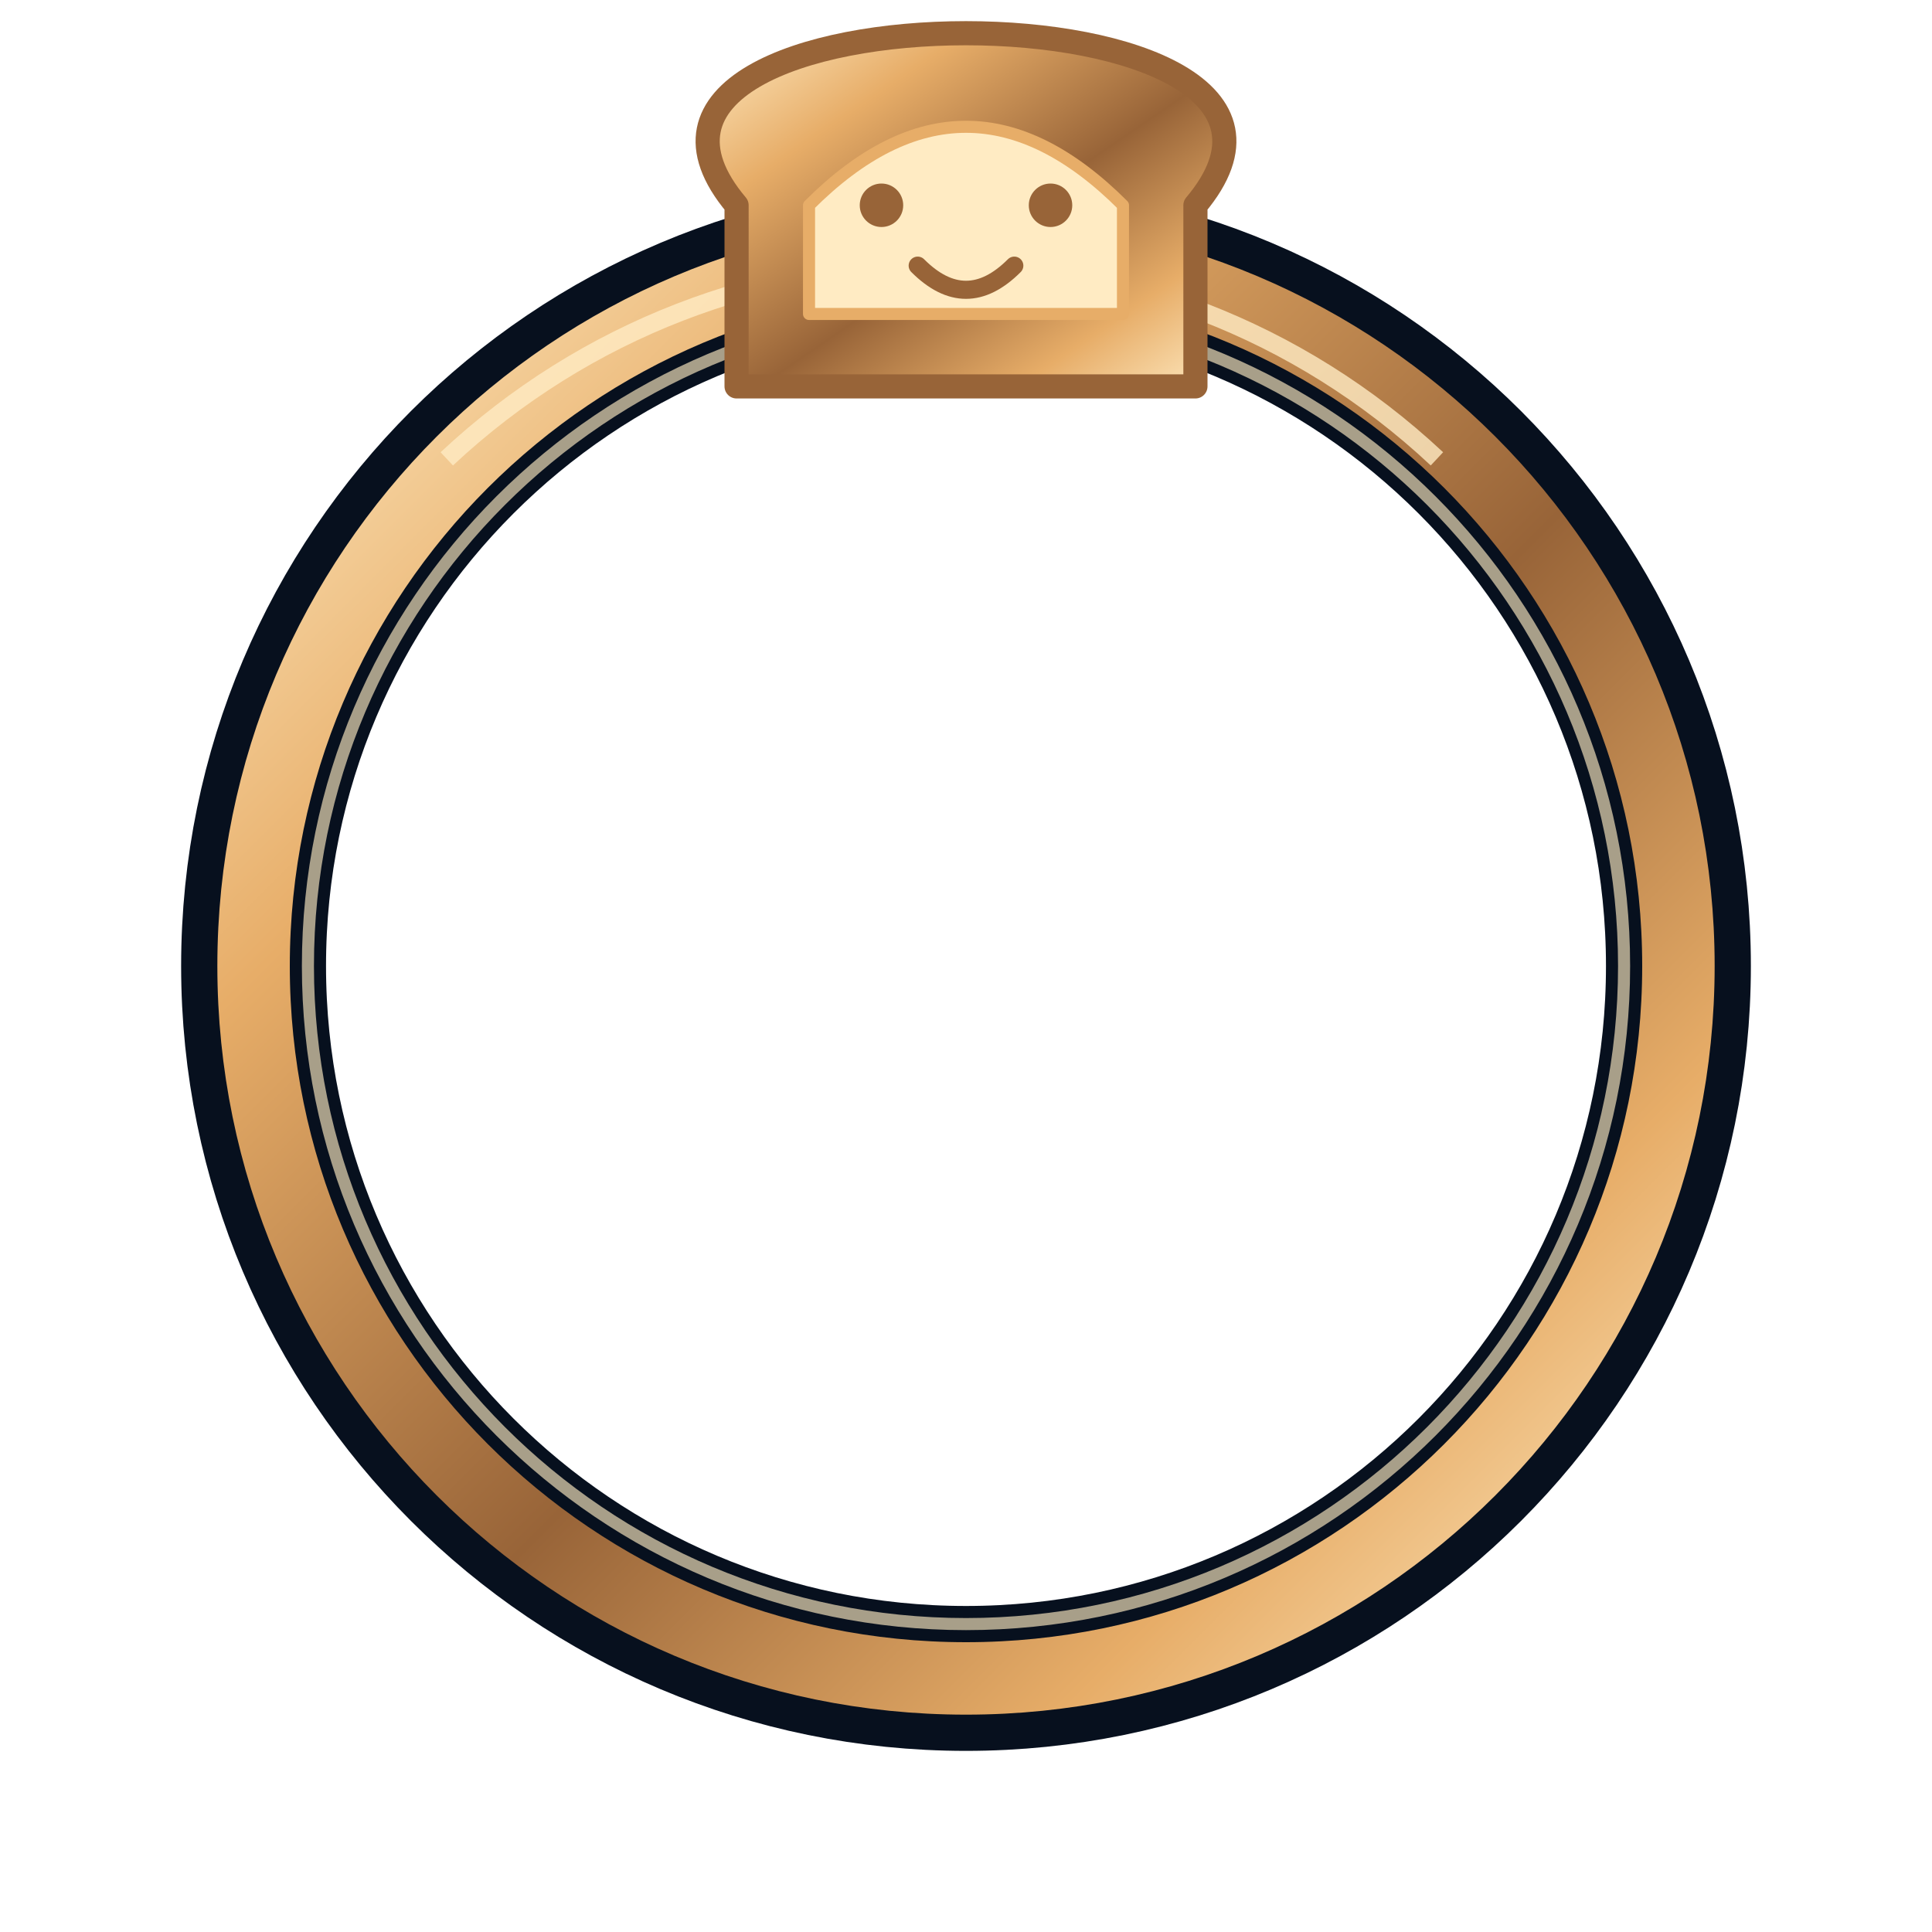
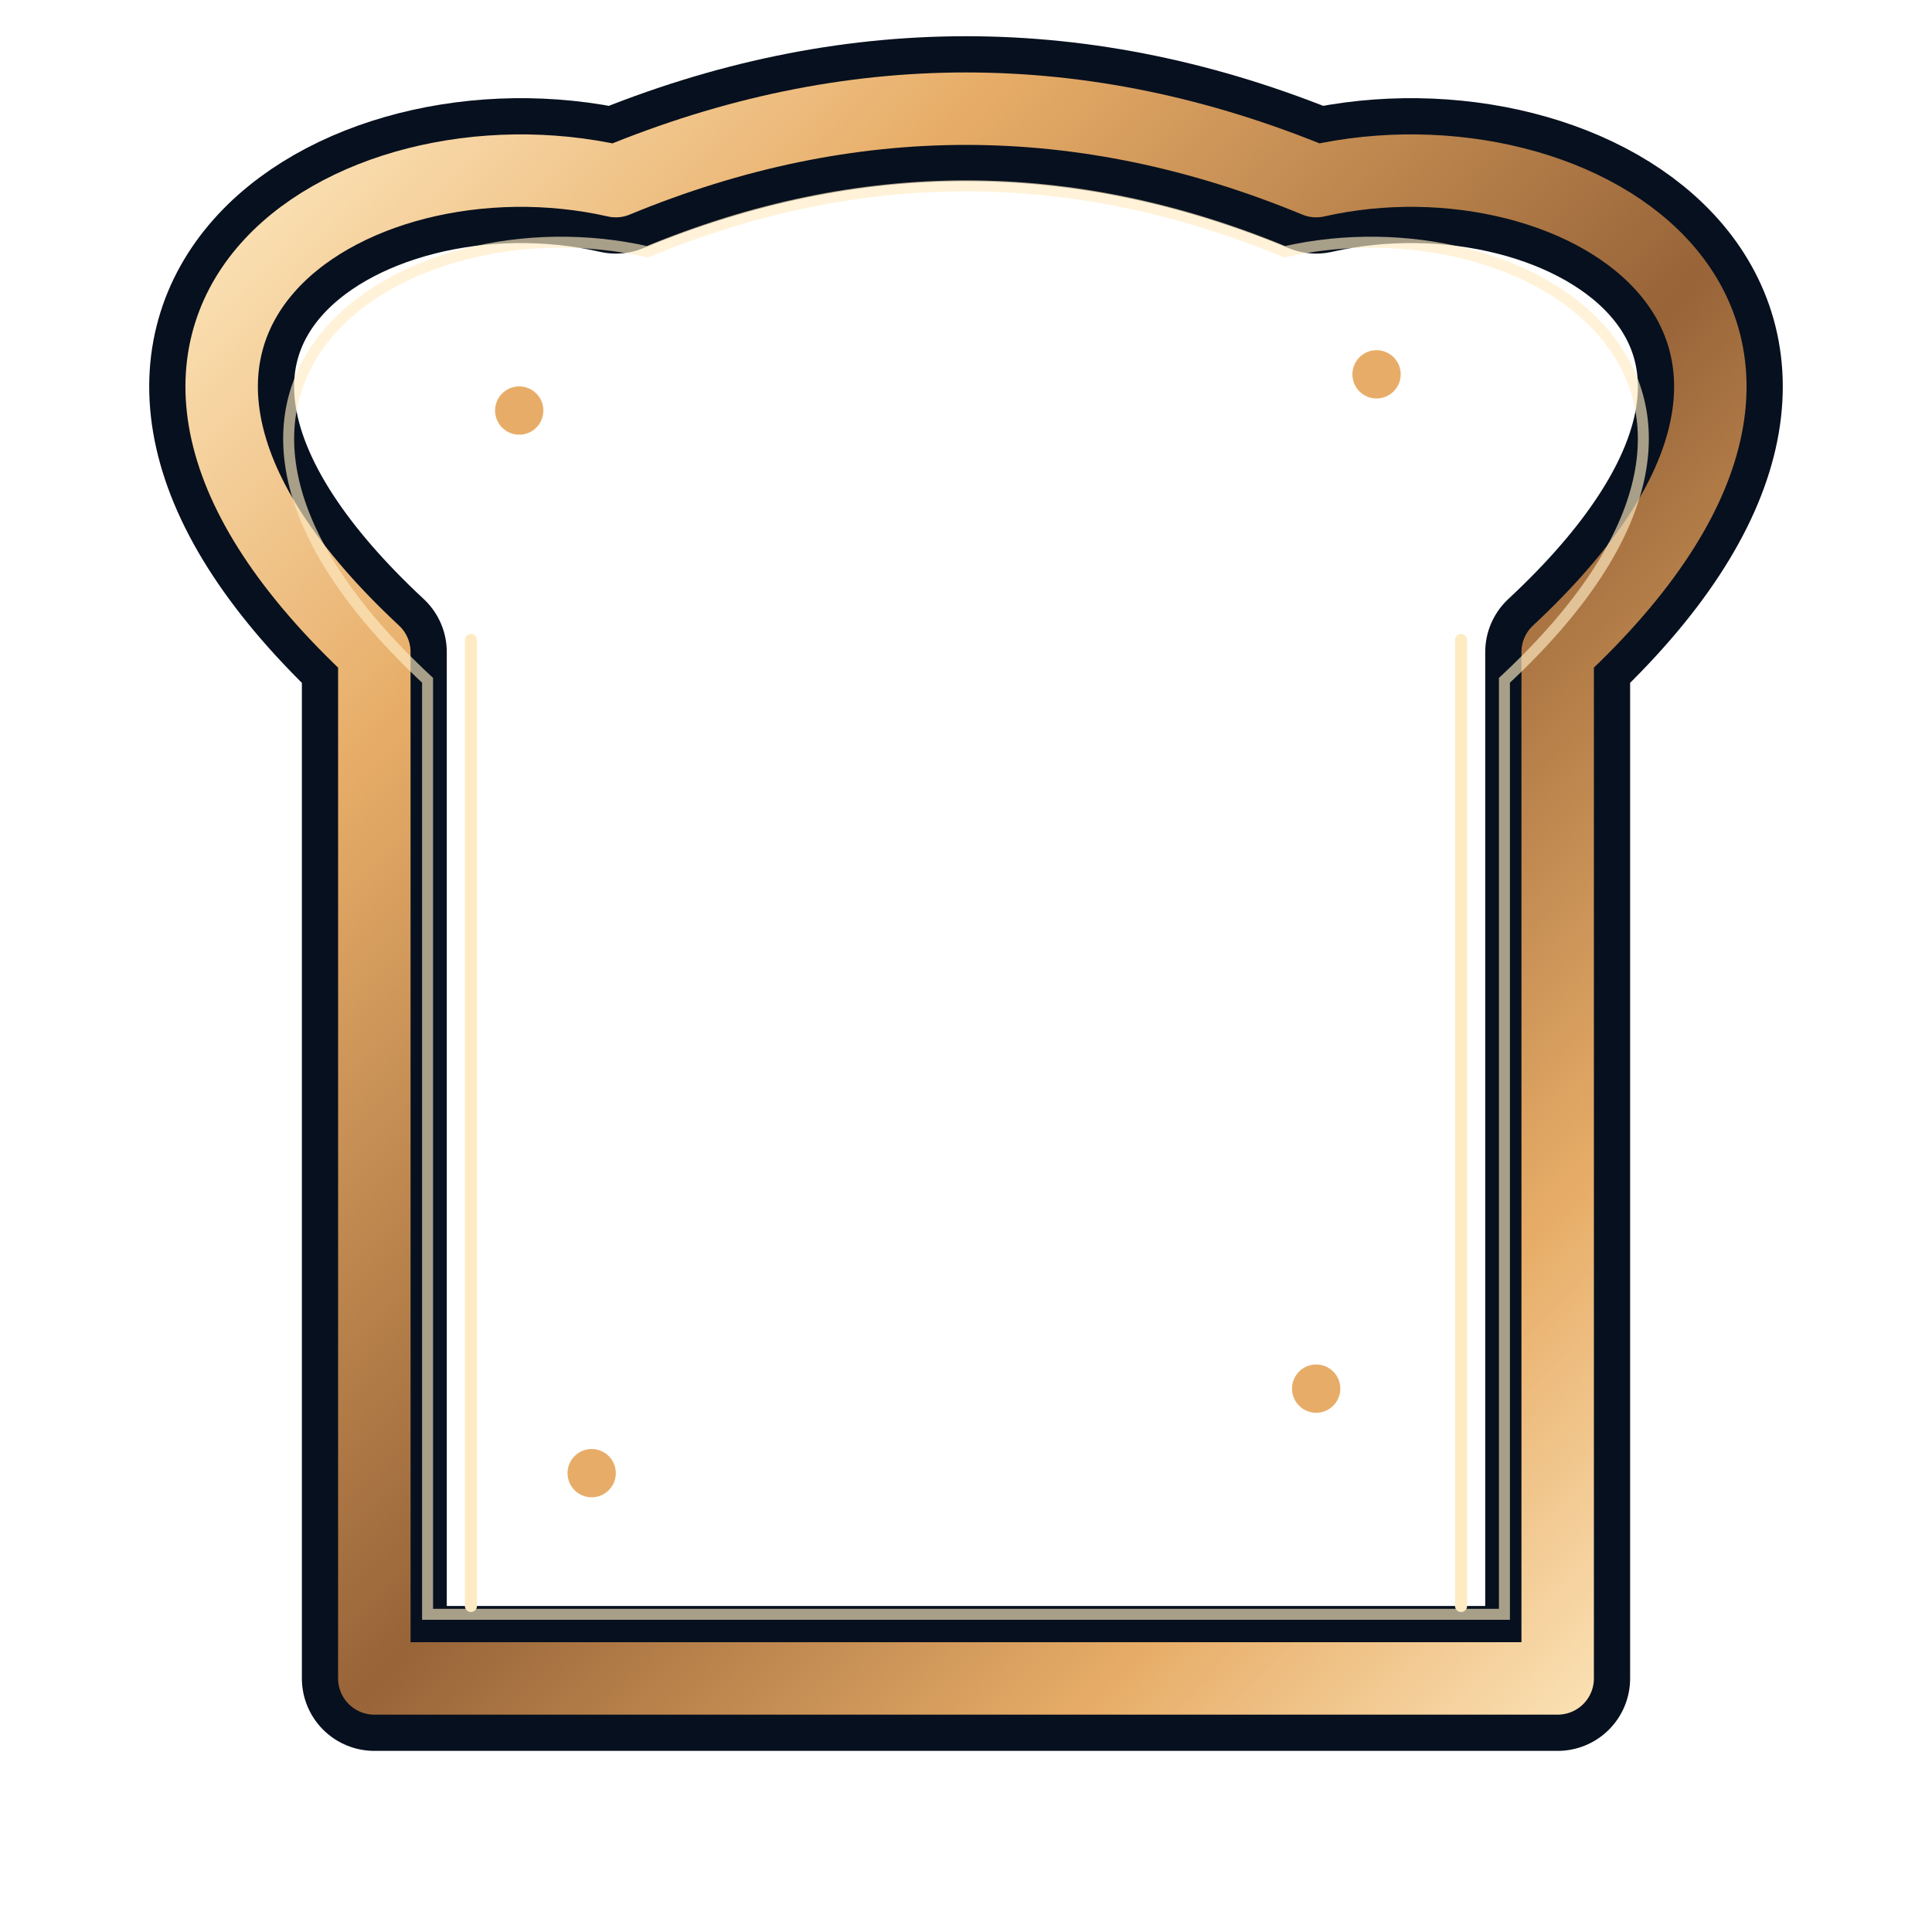
<svg xmlns="http://www.w3.org/2000/svg" viewBox="0 0 160 160">
  <defs>
    <linearGradient id="metal" x1="0" y1="0" x2="1" y2="1">
      <stop stop-color="#ffebc3" />
      <stop offset=".25" stop-color="#e7ad68" />
      <stop offset=".55" stop-color="#986438" />
      <stop offset=".8" stop-color="#e7ad68" />
      <stop offset="1" stop-color="#ffebc3" />
    </linearGradient>
  </defs>
-   <circle cx="80" cy="80" r="59" fill="none" stroke="#07101e" stroke-width="12" />
-   <circle cx="80" cy="80" r="59" fill="none" stroke="url(#metal)" stroke-width="6" />
-   <circle cx="80" cy="80" r="54.5" fill="none" stroke="#ffebc3" stroke-opacity=".65" stroke-width="1" />
-   <path d="M37 38a60 60 0 0 1 82 0" fill="none" stroke="#ffebc3" stroke-width="1.5" opacity=".8" />
-   <path d="M61 32V17C45-2 115-2 99 17v15z" fill="url(#metal)" stroke="#986438" stroke-width="2" stroke-linejoin="round" stroke-linecap="round" />
-   <path d="M67 26V17q13-13 26 0v9z" fill="#ffebc3" stroke="#e7ad68" stroke-width="1" stroke-linejoin="round" stroke-linecap="round" />
-   <circle cx="73" cy="17" r="1.8" fill="#986438" />
-   <circle cx="87" cy="17" r="1.8" fill="#986438" />
-   <path d="M76 22q4 4 8 0" fill="none" stroke="#986438" stroke-width="1.5" stroke-linejoin="round" stroke-linecap="round" />
+   <path d="M31 139V54C2 27 29 10 51 15Q80 3 109 15C131 10 158 27 129 54V139Z" fill="none" stroke="#07101e" stroke-width="12" stroke-linejoin="round" />
+   <path d="M31 139V54C2 27 29 10 51 15Q80 3 109 15C131 10 158 27 129 54V139Z" fill="none" stroke="url(#metal)" stroke-width="6" stroke-linejoin="round" />
+   <path d="M31 139V54C2 27 29 10 51 15Q80 3 109 15C131 10 158 27 129 54V139Z" transform="translate(80 80) scale(.91) translate(-80 -80)" fill="none" stroke="#ffebc3" stroke-width="1" stroke-opacity=".65" />
+   <path d="M39 133V53M121 133V53" fill="none" stroke="#ffebc3" stroke-width="1" stroke-linejoin="round" stroke-linecap="round" />
+   <circle cx="43" cy="34" r="2" fill="#e7ad68" />
+   <circle cx="114" cy="31" r="2" fill="#e7ad68" />
+   <circle cx="49" cy="122" r="2" fill="#e7ad68" />
+   <circle cx="109" cy="115" r="2" fill="#e7ad68" />
</svg>
